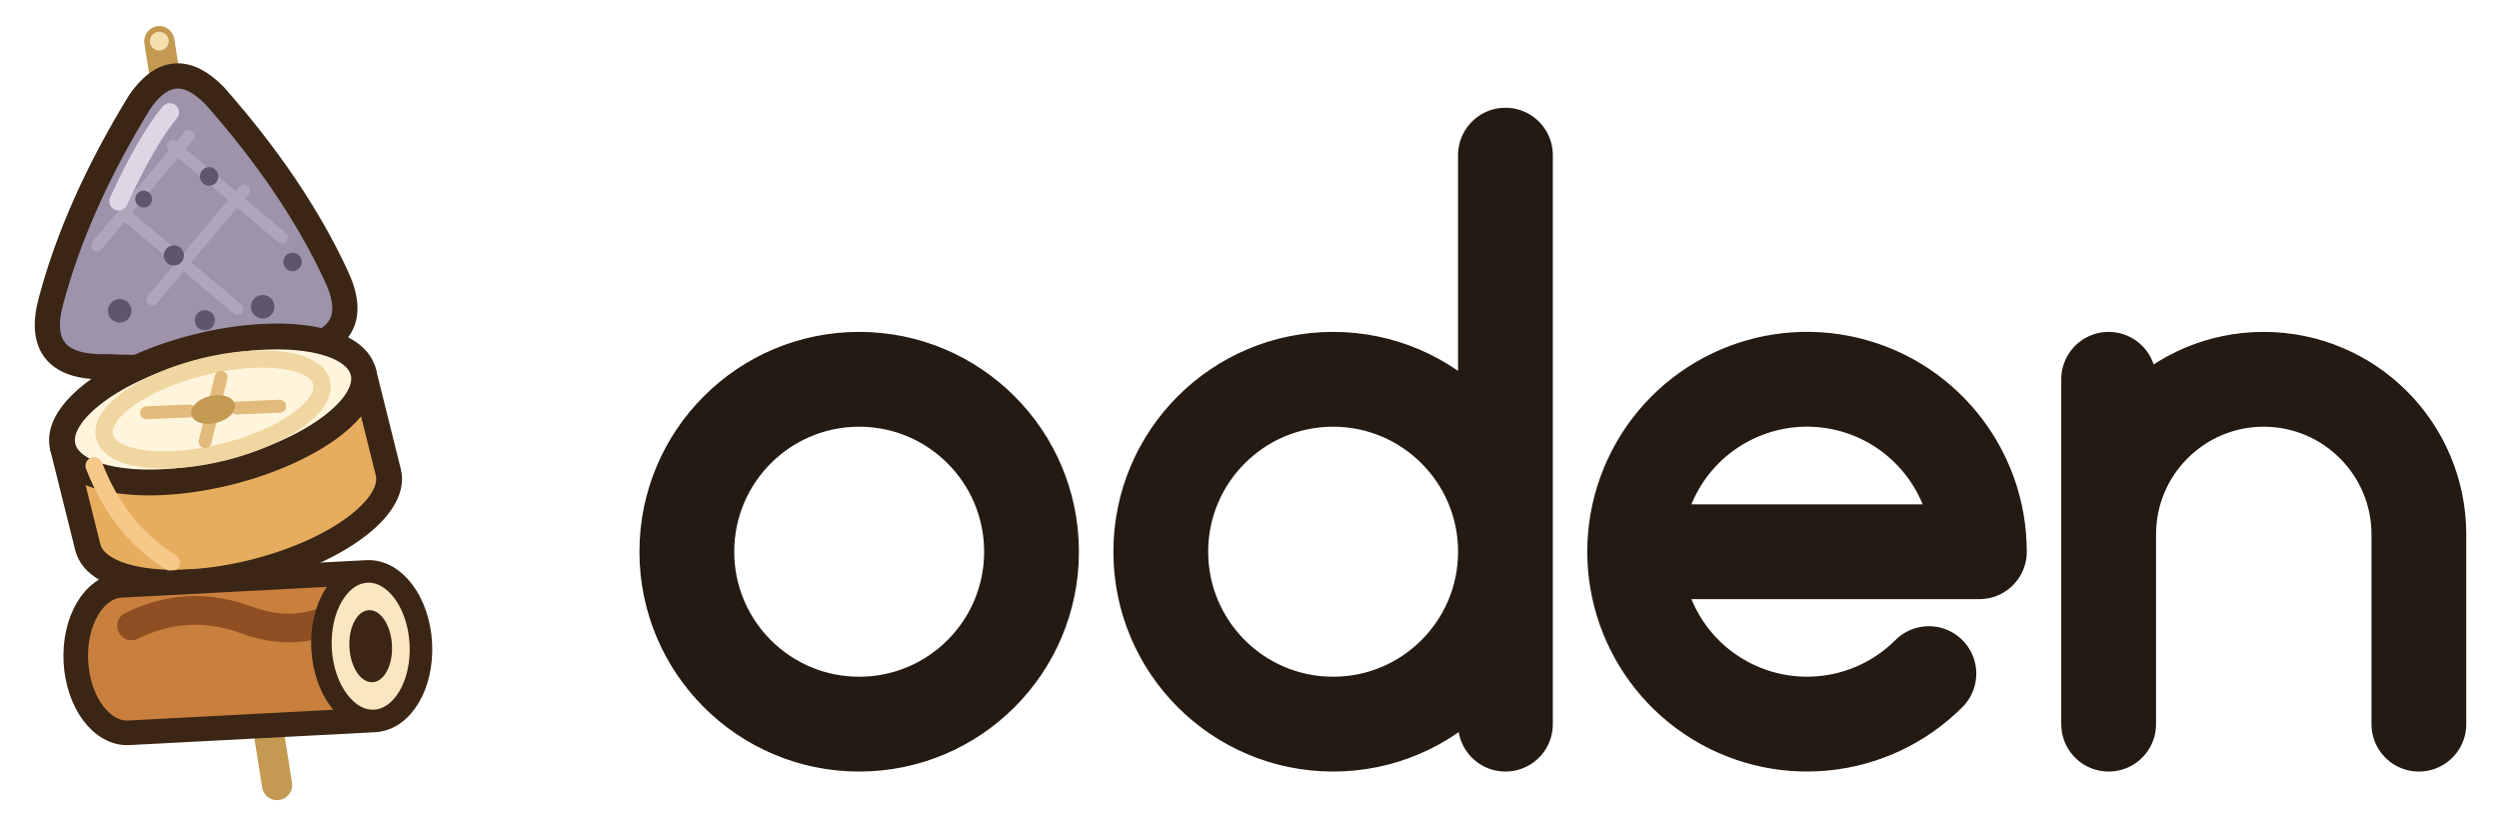
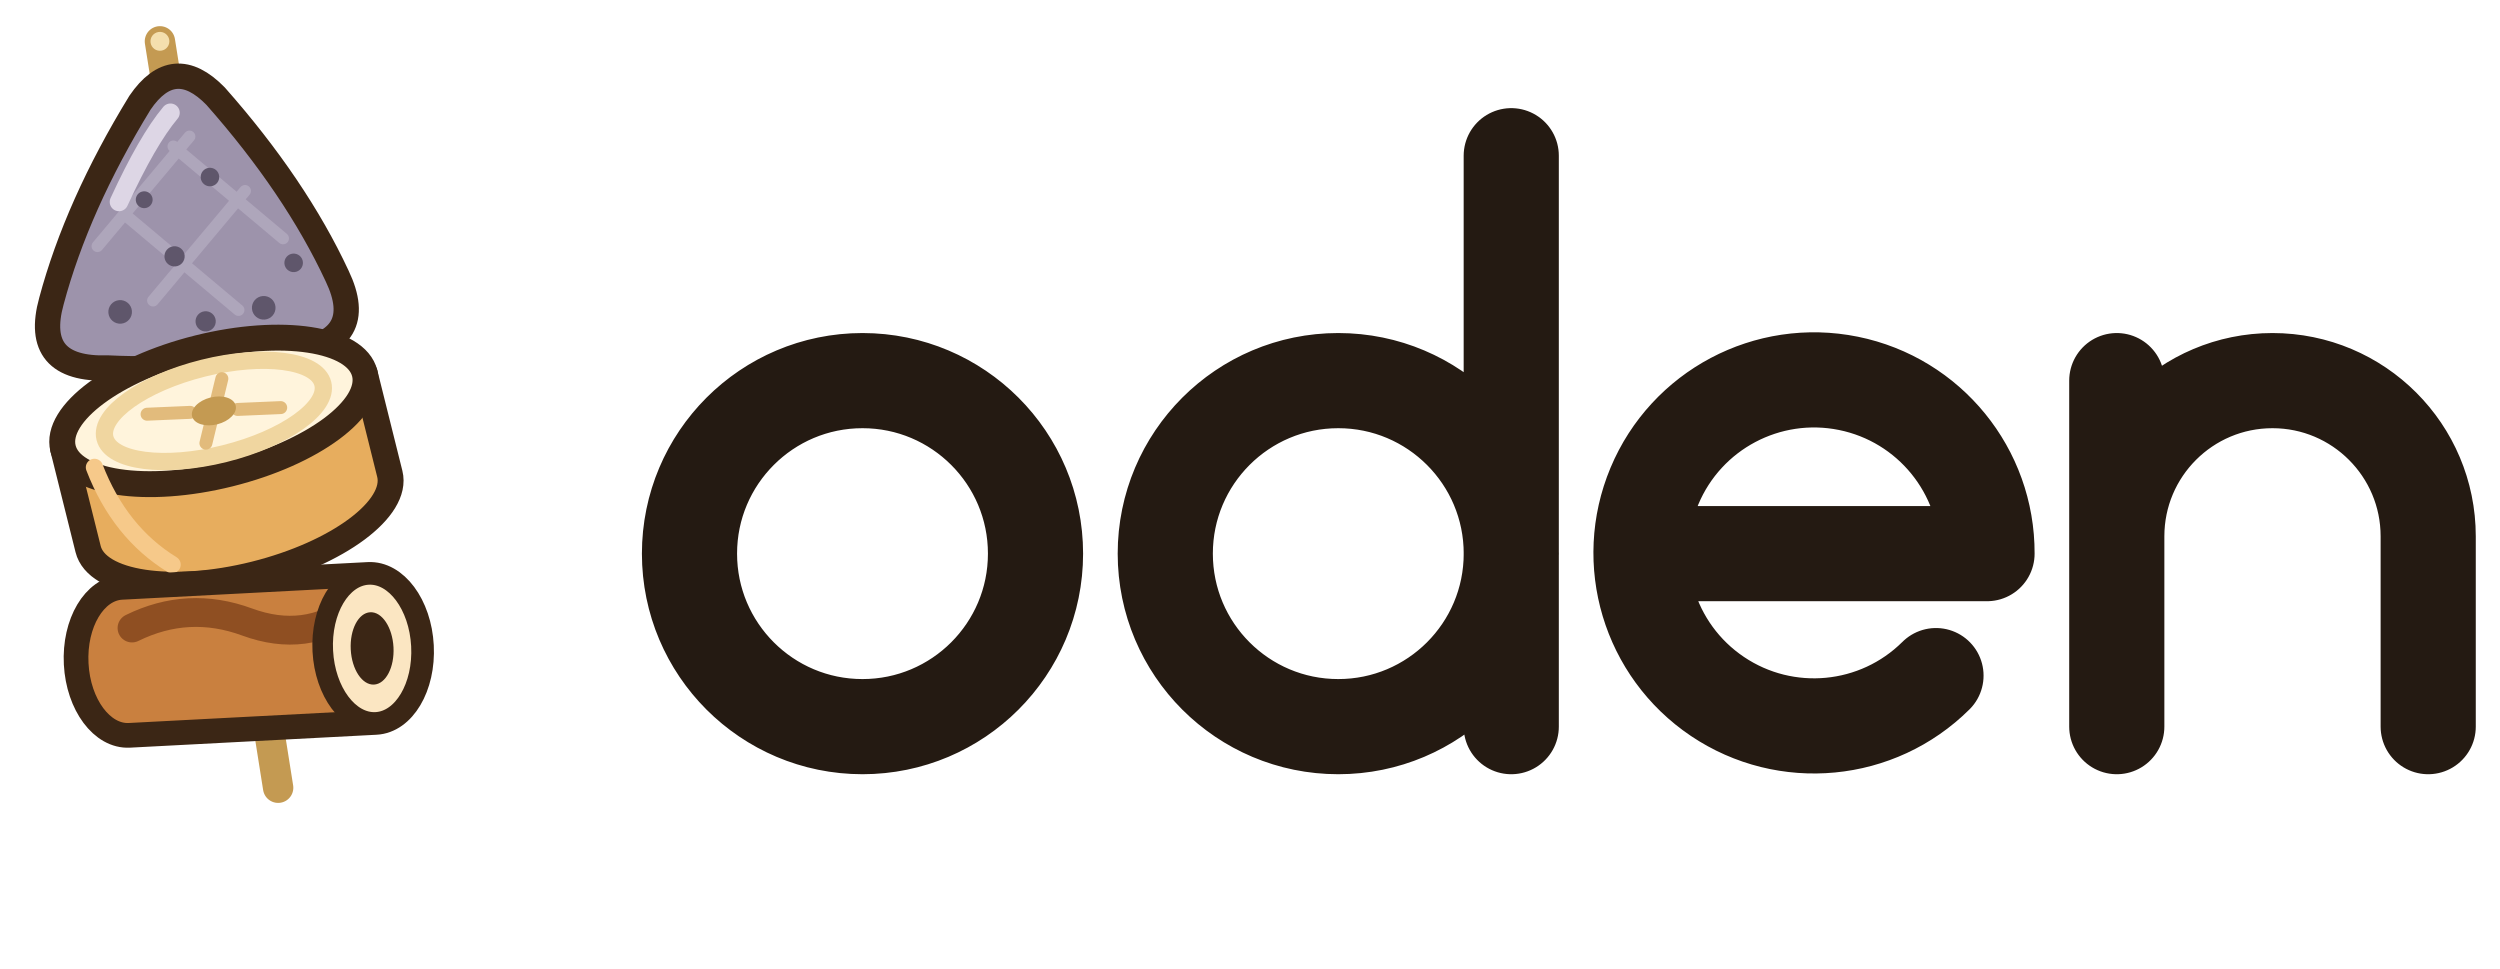
- <svg xmlns="http://www.w3.org/2000/svg" viewBox="0 0 290 96" width="290" height="96" role="img" aria-label="oden">
+ <svg xmlns="http://www.w3.org/2000/svg" viewBox="0 0 289 112" width="289" height="112" role="img" aria-label="oden">
  <g transform="translate(-24.6 -2) scale(0.78)">
    <g transform="rotate(-9 64 64)">
      <path d="M64 8L64 120" stroke="#c49a52" stroke-width="4.5" stroke-linecap="round" />
      <circle cx="64" cy="8" r="1.4" fill="#f4dfae" />
      <g transform="translate(64 35) rotate(4) scale(1.25)">
        <path d="M-4.5 -14.5Q0 -20 4.5 -14.5Q13 -3 17 8Q20 16 11 16.5Q0 18 -11 16.5Q-20 16 -17 8Q-13 -3 -4.5 -14.5Z" fill="#9d93ab" stroke="#3b2615" stroke-width="3" stroke-linejoin="round" />
        <path d="M-7 -1L5 11M-1 -9L11 3M7 -3L-5 9M1 -10L-11 2" stroke="#c4bccf" stroke-width="1.4" stroke-linecap="round" opacity=".45" />
        <g fill="#5f566b">
          <circle cx="-9" cy="10" r="1.4" />
          <circle cx="-2" cy="4" r="1.2" />
          <circle cx="8" cy="11" r="1.4" />
          <circle cx="3" cy="-5" r="1.1" />
          <circle cx="-5" cy="-3" r="1" />
          <circle cx="12" cy="6" r="1.1" />
          <circle cx="1" cy="12" r="1.2" />
        </g>
        <path d="M-8 -3Q-4 -10 -1 -13" fill="none" stroke="#ddd6e5" stroke-width="2.2" stroke-linecap="round" />
      </g>
      <g transform="translate(64 71) rotate(-5) scale(1.28)">
        <path d="M-18 -6.0V6.0A18 7.5 0 0 0 18 6.0V-6.0Z" fill="#e7ad5e" stroke="#3b2615" stroke-width="3" stroke-linejoin="round" />
        <ellipse cx="0" cy="-6.0" rx="18" ry="7.5" fill="#fff4dc" stroke="#3b2615" stroke-width="3" />
        <ellipse cx="0" cy="-6.0" rx="13.0" ry="5.1" fill="none" stroke="#f0d6a0" stroke-width="2" />
        <path d="M-7.6 -7.5L-2.7 -6.5M7.6 -4.5L2.7 -5.5M1.8 -9.4L0.7 -7.3M-1.8 -2.6L-0.7 -4.7" stroke="#e2bb7c" stroke-width="1.5" stroke-linecap="round" />
        <path d="M-15 -3.0Q-14 5.0 -9 10.1" fill="none" stroke="#f6c98a" stroke-width="2" stroke-linecap="round" />
        <ellipse cx="0" cy="-6.0" rx="2.6" ry="1.6" fill="#c49a52" />
      </g>
      <g transform="translate(64 100) rotate(6) scale(1.22)">
        <path d="M-16 -9H14A6 9 0 0 1 14 9H-16A6 9 0 0 1 -16 -9Z" fill="#c9803f" stroke="#3b2615" stroke-width="3" stroke-linejoin="round" />
        <path d="M-15 -4Q-8 -7 -1 -4Q6 -1 12 -5" fill="none" stroke="#8f4f22" stroke-width="3.5" stroke-linecap="round" />
        <ellipse cx="14" cy="0" rx="6" ry="9" fill="#fbe6c2" stroke="#3b2615" stroke-width="2.5" />
        <ellipse cx="14" cy="0" rx="2.6" ry="4.4" fill="#3b2615" />
      </g>
    </g>
  </g>
-   <path d="M99.7 44a20 20 0 1 0 0.01 0M154.7 44a20 20 0 1 0 0.01 0M174.7 18V84M189.7 64H229.7A20 20 0 1 0 223.84 78.14M244.7 44V84M244.7 62a18 18 0 0 1 36 0V84" fill="none" stroke="#241a12" stroke-width="11" stroke-linecap="round" stroke-linejoin="round" />
+   <path d="M99.7 44a20 20 0 1 0 0.01 0M154.7 44a20 20 0 1 0 0.01 0M174.7 18V84M189.7 64H229.7A20 20 0 1 0 223.8 78.1M244.7 44V84M244.7 62a18 18 0 0 1 36 0V84" fill="none" stroke="#241a12" stroke-width="11" stroke-linecap="round" stroke-linejoin="round" />
</svg>
